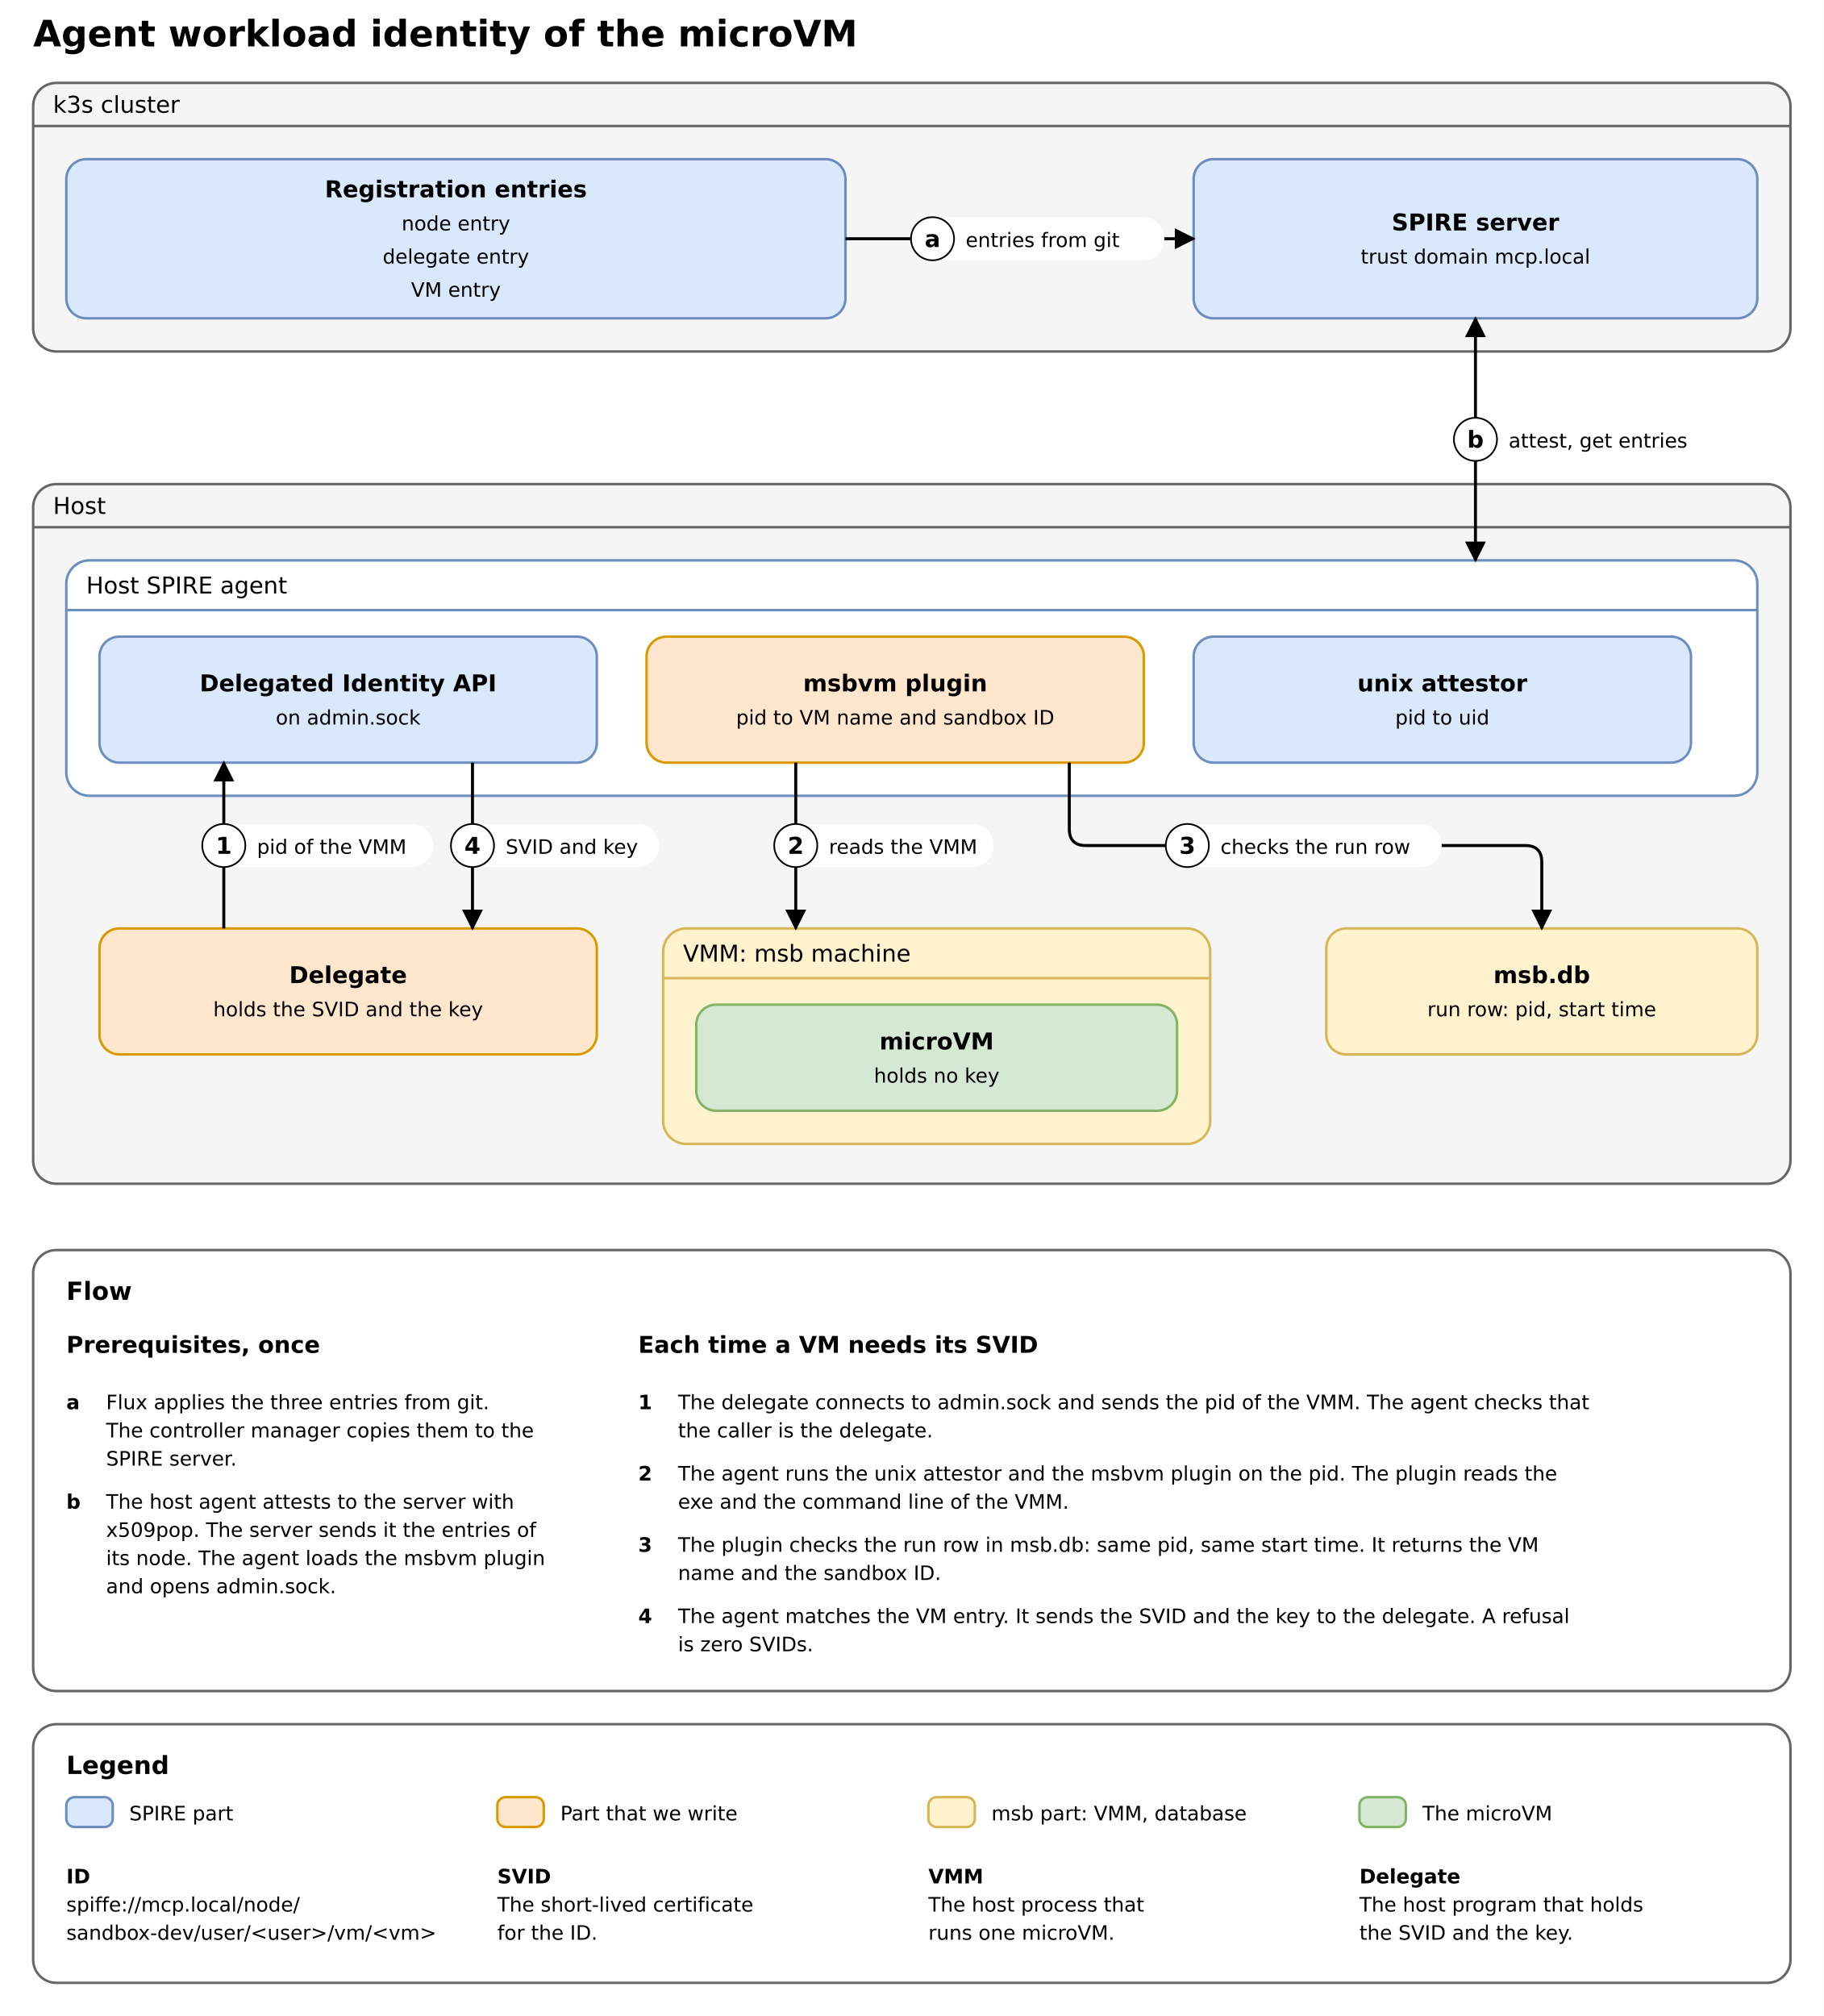
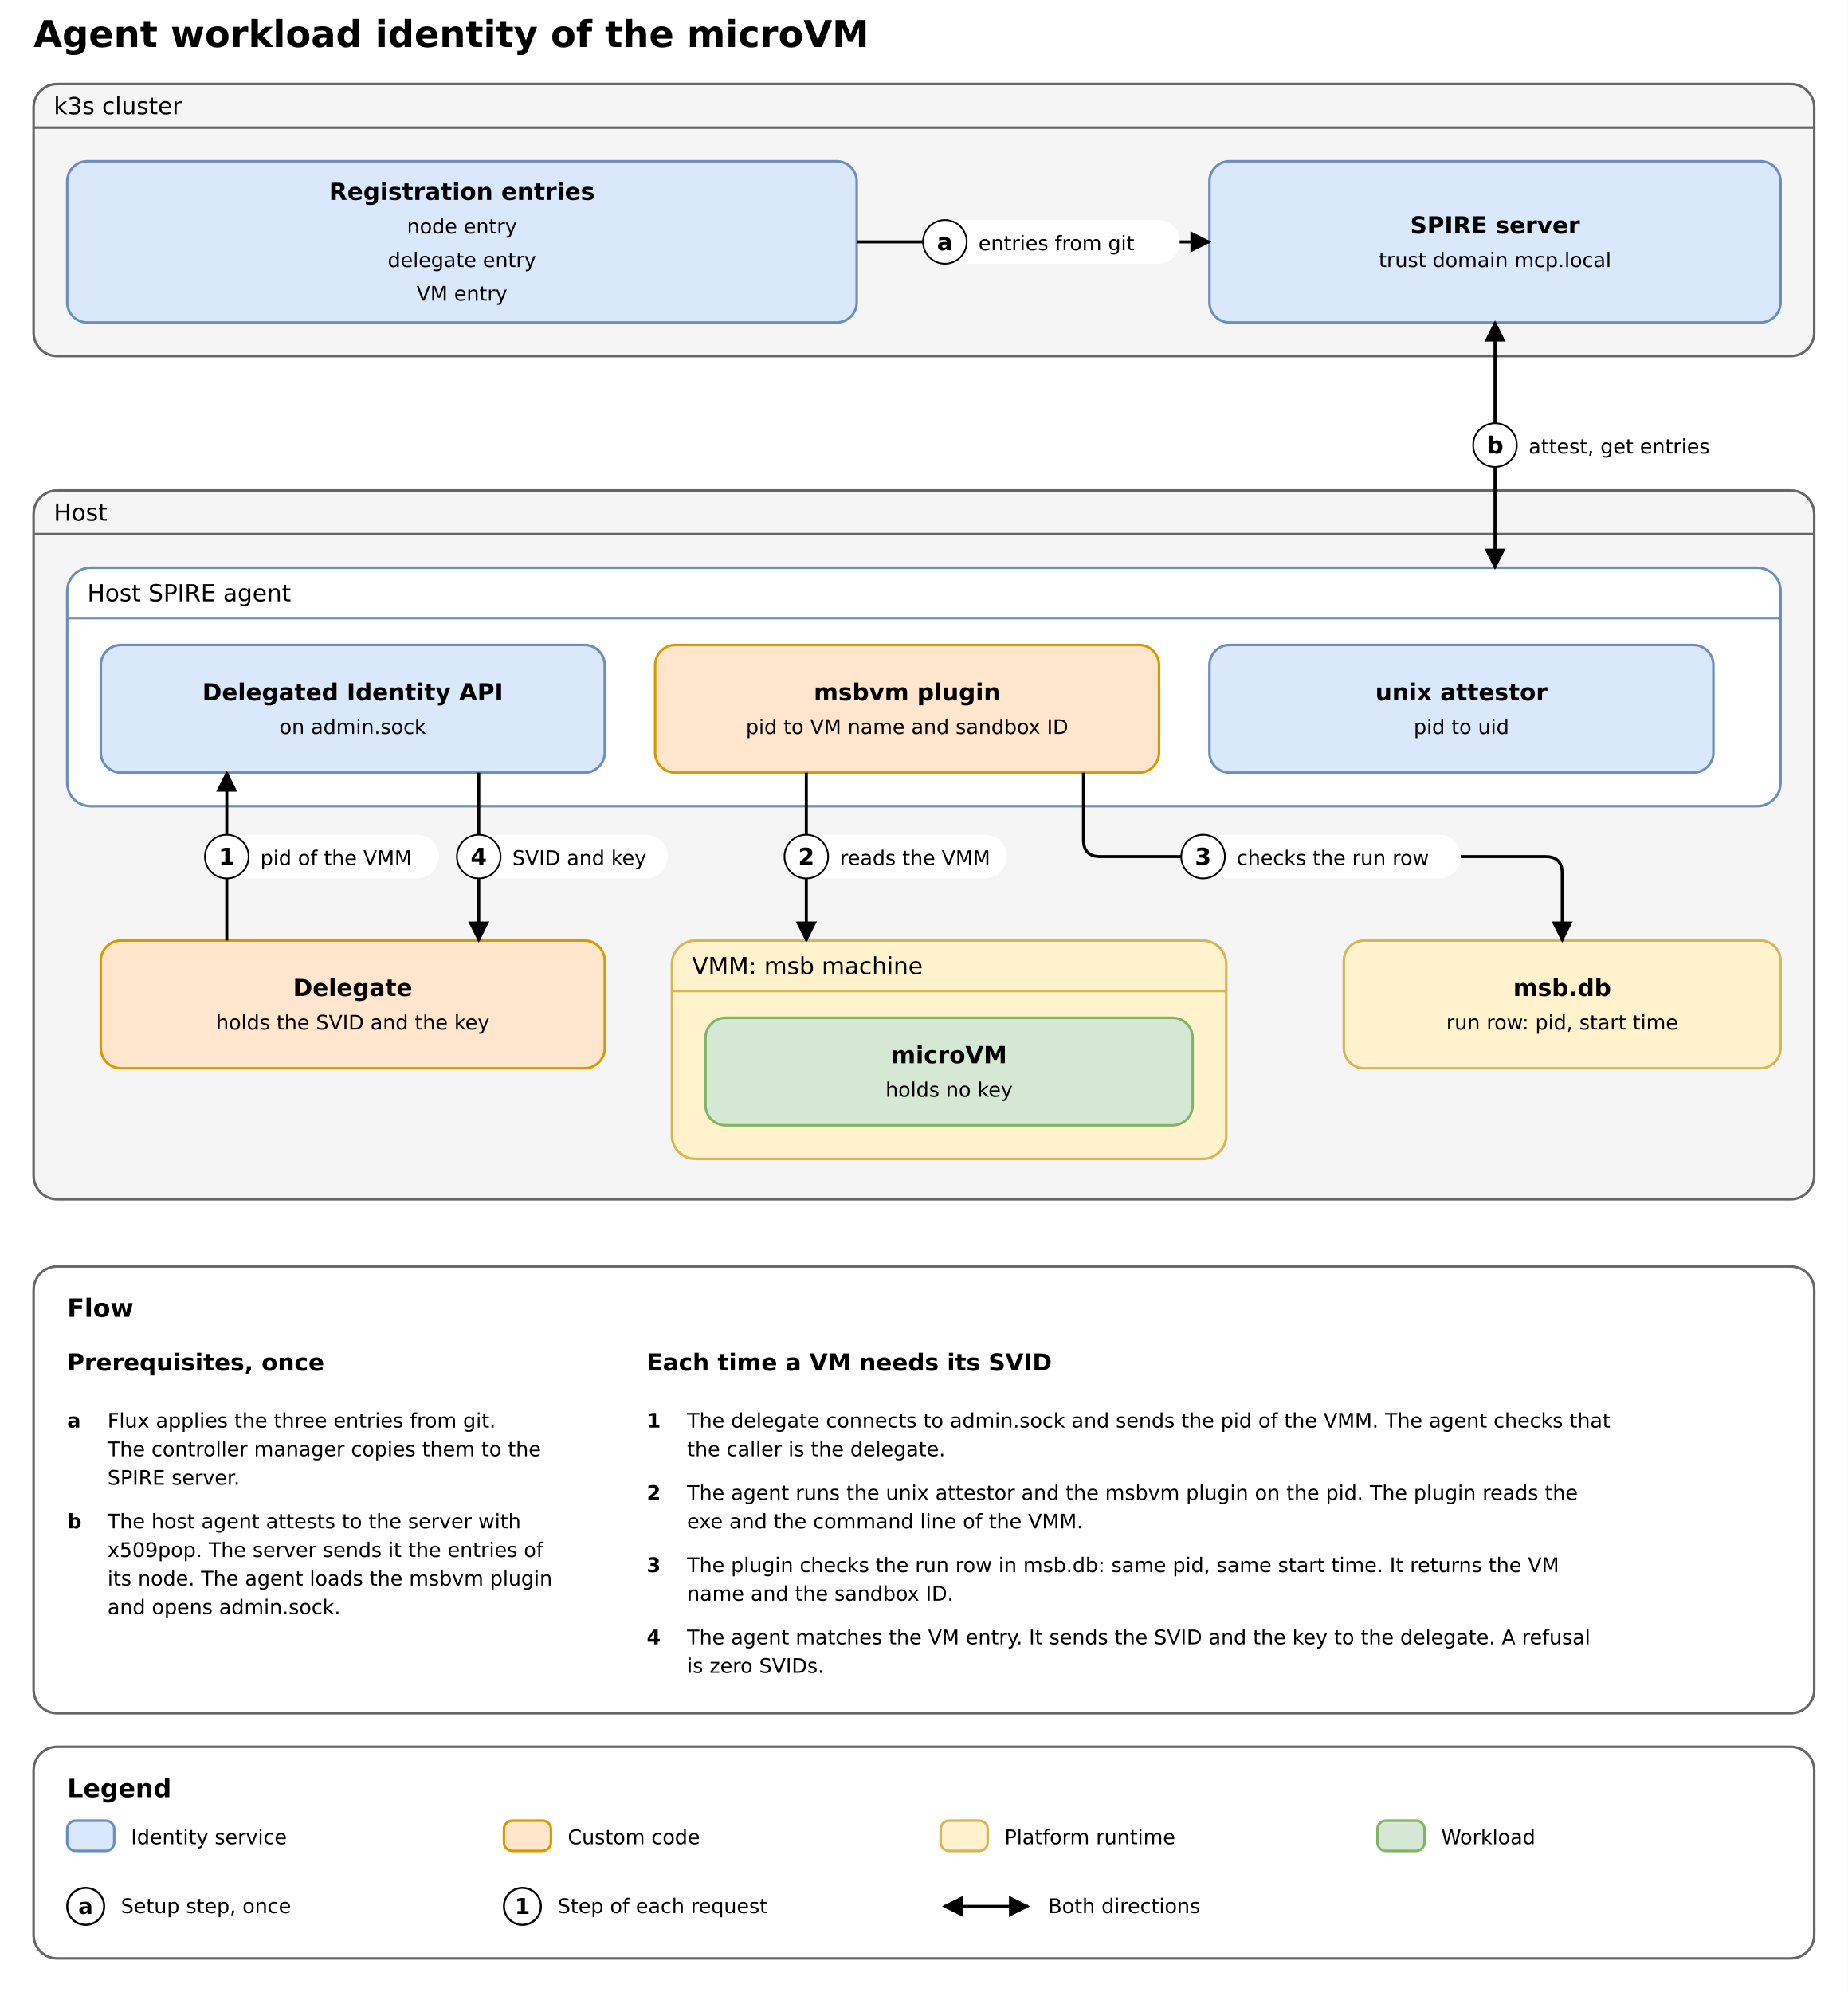
- <svg xmlns="http://www.w3.org/2000/svg" width="1100" height="1216" viewBox="0 0 1100 1216" font-family="DejaVu Sans, Verdana, Helvetica, Arial, sans-serif">
+ <svg xmlns="http://www.w3.org/2000/svg" width="1100" height="1186" viewBox="0 0 1100 1186" font-family="DejaVu Sans, Verdana, Helvetica, Arial, sans-serif">
  <defs>
    <marker id="ar" viewBox="0 0 10 10" refX="9" refY="5" markerWidth="7" markerHeight="7" orient="auto-start-reverse">
      <path d="M0,0 L10,5 L0,10 z" fill="#000" />
    </marker>
  </defs>
-   <rect width="1100" height="1216" fill="#ffffff" />
+   <rect width="1100" height="1186" fill="#ffffff" />
  <text x="20" y="28" font-size="22" font-weight="bold" fill="#000">Agent workload identity of the microVM</text>
  <rect x="20" y="50" width="1060" height="162" rx="14" fill="#f5f5f5" stroke="#666666" stroke-width="1.5" />
  <line x1="20" y1="76" x2="1080" y2="76" stroke="#666666" stroke-width="1.5" />
  <text x="32" y="68.0" font-size="14" fill="#000">k3s cluster</text>
  <rect x="40" y="96" width="470" height="96" rx="12" fill="#dae8fc" stroke="#6c8ebf" stroke-width="1.5" />
  <text x="275.0" y="119.0" font-size="14" text-anchor="middle" fill="#000" font-weight="bold">Registration entries</text>
  <text x="275.0" y="139.0" font-size="12" text-anchor="middle" fill="#000">node entry</text>
  <text x="275.0" y="159.0" font-size="12" text-anchor="middle" fill="#000">delegate entry</text>
  <text x="275.0" y="179.0" font-size="12" text-anchor="middle" fill="#000">VM entry</text>
  <rect x="720" y="96" width="340" height="96" rx="12" fill="#dae8fc" stroke="#6c8ebf" stroke-width="1.5" />
  <text x="890.0" y="139.0" font-size="14" text-anchor="middle" fill="#000" font-weight="bold">SPIRE server</text>
  <text x="890.0" y="159.0" font-size="12" text-anchor="middle" fill="#000">trust domain mcp.local</text>
  <rect x="20" y="292" width="1060" height="422" rx="14" fill="#f5f5f5" stroke="#666666" stroke-width="1.5" />
  <line x1="20" y1="318" x2="1080" y2="318" stroke="#666666" stroke-width="1.5" />
  <text x="32" y="310.0" font-size="14" fill="#000">Host</text>
  <rect x="40" y="338" width="1020" height="142" rx="14" fill="#ffffff" stroke="#6c8ebf" stroke-width="1.5" />
  <line x1="40" y1="368" x2="1060" y2="368" stroke="#6c8ebf" stroke-width="1.5" />
  <text x="52" y="358.0" font-size="14" fill="#000">Host SPIRE agent</text>
  <rect x="60" y="384" width="300" height="76" rx="12" fill="#dae8fc" stroke="#6c8ebf" stroke-width="1.5" />
  <text x="210.0" y="417.0" font-size="14" text-anchor="middle" fill="#000" font-weight="bold">Delegated Identity API</text>
  <text x="210.0" y="437.0" font-size="12" text-anchor="middle" fill="#000">on admin.sock</text>
  <rect x="390" y="384" width="300" height="76" rx="12" fill="#ffe6cc" stroke="#d79b00" stroke-width="1.5" />
  <text x="540.0" y="417.0" font-size="14" text-anchor="middle" fill="#000" font-weight="bold">msbvm plugin</text>
  <text x="540.0" y="437.0" font-size="12" text-anchor="middle" fill="#000">pid to VM name and sandbox ID</text>
  <rect x="720" y="384" width="300" height="76" rx="12" fill="#dae8fc" stroke="#6c8ebf" stroke-width="1.5" />
  <text x="870.0" y="417.0" font-size="14" text-anchor="middle" fill="#000" font-weight="bold">unix attestor</text>
  <text x="870.0" y="437.0" font-size="12" text-anchor="middle" fill="#000">pid to uid</text>
  <rect x="60" y="560" width="300" height="76" rx="12" fill="#ffe6cc" stroke="#d79b00" stroke-width="1.5" />
  <text x="210.0" y="593.0" font-size="14" text-anchor="middle" fill="#000" font-weight="bold">Delegate</text>
  <text x="210.0" y="613.0" font-size="12" text-anchor="middle" fill="#000">holds the SVID and the key</text>
  <rect x="400" y="560" width="330" height="130" rx="14" fill="#fff2cc" stroke="#d6b656" stroke-width="1.5" />
  <line x1="400" y1="590" x2="730" y2="590" stroke="#d6b656" stroke-width="1.5" />
  <text x="412" y="580.0" font-size="14" fill="#000">VMM: msb machine</text>
  <rect x="420" y="606" width="290" height="64" rx="12" fill="#d5e8d4" stroke="#82b366" stroke-width="1.5" />
  <text x="565.0" y="633.0" font-size="14" text-anchor="middle" fill="#000" font-weight="bold">microVM</text>
  <text x="565.0" y="653.0" font-size="12" text-anchor="middle" fill="#000">holds no key</text>
  <rect x="800" y="560" width="260" height="76" rx="12" fill="#fff2cc" stroke="#d6b656" stroke-width="1.5" />
  <text x="930.0" y="593.0" font-size="14" text-anchor="middle" fill="#000" font-weight="bold">msb.db</text>
  <text x="930.0" y="613.0" font-size="12" text-anchor="middle" fill="#000">run row: pid, start time</text>
  <path d="M510.0,144.0 L720.0,144.0" fill="none" stroke="#000" stroke-width="1.8" marker-end="url(#ar)" />
  <path d="M890.0,338.0 L890.0,192.0" fill="none" stroke="#000" stroke-width="1.8" marker-end="url(#ar)" marker-start="url(#ar)" />
  <path d="M135.0,560.0 L135.0,460.0" fill="none" stroke="#000" stroke-width="1.8" marker-end="url(#ar)" />
  <path d="M285.0,460.0 L285.0,560.0" fill="none" stroke="#000" stroke-width="1.8" marker-end="url(#ar)" />
  <path d="M480.0,460.0 L480.0,560.0" fill="none" stroke="#000" stroke-width="1.8" marker-end="url(#ar)" />
  <path d="M645.0,460.0 L645.0,500.0 Q645.0,510.0 655.0,510.0 L920.0,510.0 Q930.0,510.0 930.0,520.0 L930.0,560.0" fill="none" stroke="#000" stroke-width="1.8" marker-end="url(#ar)" />
  <rect x="549.5" y="131.0" width="152.8" height="26" rx="13" fill="#ffffff" />
  <circle cx="562.5" cy="144.0" r="13" fill="#ffffff" stroke="#000" stroke-width="1" />
  <text x="562.5" y="149.0" font-size="14" font-weight="bold" text-anchor="middle" fill="#000">a</text>
  <text x="582.5" y="149.0" font-size="12" fill="#000">entries from git</text>
  <rect x="877.0" y="252.0" width="173.2" height="26" rx="13" fill="#ffffff" />
  <circle cx="890.0" cy="265.0" r="13" fill="#ffffff" stroke="#000" stroke-width="1" />
  <text x="890.0" y="270.0" font-size="14" font-weight="bold" text-anchor="middle" fill="#000">b</text>
  <text x="910.0" y="270.0" font-size="12" fill="#000">attest, get entries</text>
  <rect x="122.0" y="497.0" width="139.2" height="26" rx="13" fill="#ffffff" />
  <circle cx="135.0" cy="510.0" r="13" fill="#ffffff" stroke="#000" stroke-width="1" />
  <text x="135.0" y="515.0" font-size="14" font-weight="bold" text-anchor="middle" fill="#000">1</text>
  <text x="155.0" y="515.0" font-size="12" fill="#000">pid of the VMM</text>
  <rect x="272.0" y="497.0" width="125.6" height="26" rx="13" fill="#ffffff" />
  <circle cx="285.0" cy="510.0" r="13" fill="#ffffff" stroke="#000" stroke-width="1" />
  <text x="285.0" y="515.0" font-size="14" font-weight="bold" text-anchor="middle" fill="#000">4</text>
  <text x="305.0" y="515.0" font-size="12" fill="#000">SVID and key</text>
  <rect x="467.0" y="497.0" width="132.4" height="26" rx="13" fill="#ffffff" />
  <circle cx="480.0" cy="510.0" r="13" fill="#ffffff" stroke="#000" stroke-width="1" />
  <text x="480.0" y="515.0" font-size="14" font-weight="bold" text-anchor="middle" fill="#000">2</text>
  <text x="500.0" y="515.0" font-size="12" fill="#000">reads the VMM</text>
  <rect x="703.2" y="497.0" width="166.4" height="26" rx="13" fill="#ffffff" />
  <circle cx="716.2" cy="510.0" r="13" fill="#ffffff" stroke="#000" stroke-width="1" />
  <text x="716.2" y="515.0" font-size="14" font-weight="bold" text-anchor="middle" fill="#000">3</text>
  <text x="736.2" y="515.0" font-size="12" fill="#000">checks the run row</text>
  <rect x="20" y="754" width="1060" height="266" rx="14" fill="#ffffff" stroke="#666666" stroke-width="1.5" />
  <text x="40" y="784" font-size="15" font-weight="bold" fill="#000">Flow</text>
  <text x="40" y="816" font-size="14" font-weight="bold" fill="#000">Prerequisites, once</text>
  <text x="40" y="850" font-size="12" font-weight="bold" fill="#000">a</text>
  <text x="64" y="850" font-size="12" fill="#000">Flux applies the three entries from git.</text>
  <text x="64" y="867" font-size="12" fill="#000">The controller manager copies them to the</text>
  <text x="64" y="884" font-size="12" fill="#000">SPIRE server.</text>
  <text x="40" y="910" font-size="12" font-weight="bold" fill="#000">b</text>
  <text x="64" y="910" font-size="12" fill="#000">The host agent attests to the server with</text>
  <text x="64" y="927" font-size="12" fill="#000">x509pop. The server sends it the entries of</text>
  <text x="64" y="944" font-size="12" fill="#000">its node. The agent loads the msbvm plugin</text>
  <text x="64" y="961" font-size="12" fill="#000">and opens admin.sock.</text>
  <text x="385" y="816" font-size="14" font-weight="bold" fill="#000">Each time a VM needs its SVID</text>
  <text x="385" y="850" font-size="12" font-weight="bold" fill="#000">1</text>
  <text x="409" y="850" font-size="12" fill="#000">The delegate connects to admin.sock and sends the pid of the VMM. The agent checks that</text>
  <text x="409" y="867" font-size="12" fill="#000">the caller is the delegate.</text>
  <text x="385" y="893" font-size="12" font-weight="bold" fill="#000">2</text>
  <text x="409" y="893" font-size="12" fill="#000">The agent runs the unix attestor and the msbvm plugin on the pid. The plugin reads the</text>
  <text x="409" y="910" font-size="12" fill="#000">exe and the command line of the VMM.</text>
  <text x="385" y="936" font-size="12" font-weight="bold" fill="#000">3</text>
  <text x="409" y="936" font-size="12" fill="#000">The plugin checks the run row in msb.db: same pid, same start time. It returns the VM</text>
  <text x="409" y="953" font-size="12" fill="#000">name and the sandbox ID.</text>
  <text x="385" y="979" font-size="12" font-weight="bold" fill="#000">4</text>
  <text x="409" y="979" font-size="12" fill="#000">The agent matches the VM entry. It sends the SVID and the key to the delegate. A refusal</text>
  <text x="409" y="996" font-size="12" fill="#000">is zero SVIDs.</text>
-   <rect x="20" y="1040" width="1060" height="156" rx="14" fill="#ffffff" stroke="#666666" stroke-width="1.5" />
+   <rect x="20" y="1040" width="1060" height="126" rx="14" fill="#ffffff" stroke="#666666" stroke-width="1.5" />
  <text x="40" y="1070" font-size="15" font-weight="bold" fill="#000">Legend</text>
  <rect x="40" y="1084" width="28" height="18" rx="5" fill="#dae8fc" stroke="#6c8ebf" stroke-width="1.5" />
-   <text x="78" y="1098" font-size="12" fill="#000">SPIRE part</text>
+   <text x="78" y="1098" font-size="12" fill="#000">Identity service</text>
  <rect x="300" y="1084" width="28" height="18" rx="5" fill="#ffe6cc" stroke="#d79b00" stroke-width="1.5" />
-   <text x="338" y="1098" font-size="12" fill="#000">Part that we write</text>
+   <text x="338" y="1098" font-size="12" fill="#000">Custom code</text>
  <rect x="560" y="1084" width="28" height="18" rx="5" fill="#fff2cc" stroke="#d6b656" stroke-width="1.5" />
-   <text x="598" y="1098" font-size="12" fill="#000">msb part: VMM, database</text>
+   <text x="598" y="1098" font-size="12" fill="#000">Platform runtime</text>
  <rect x="820" y="1084" width="28" height="18" rx="5" fill="#d5e8d4" stroke="#82b366" stroke-width="1.5" />
-   <text x="858" y="1098" font-size="12" fill="#000">The microVM</text>
-   <text x="40" y="1136" font-size="12" font-weight="bold" fill="#000">ID</text>
-   <text x="40" y="1153" font-size="12" fill="#000">spiffe://mcp.local/node/</text>
-   <text x="40" y="1170" font-size="12" fill="#000">sandbox-dev/user/&lt;user&gt;/vm/&lt;vm&gt;</text>
-   <text x="300" y="1136" font-size="12" font-weight="bold" fill="#000">SVID</text>
-   <text x="300" y="1153" font-size="12" fill="#000">The short-lived certificate</text>
-   <text x="300" y="1170" font-size="12" fill="#000">for the ID.</text>
-   <text x="560" y="1136" font-size="12" font-weight="bold" fill="#000">VMM</text>
-   <text x="560" y="1153" font-size="12" fill="#000">The host process that</text>
-   <text x="560" y="1170" font-size="12" fill="#000">runs one microVM.</text>
-   <text x="820" y="1136" font-size="12" font-weight="bold" fill="#000">Delegate</text>
-   <text x="820" y="1153" font-size="12" fill="#000">The host program that holds</text>
-   <text x="820" y="1170" font-size="12" fill="#000">the SVID and the key.</text>
+   <text x="858" y="1098" font-size="12" fill="#000">Workload</text>
+   <circle cx="51" cy="1135" r="11" fill="#ffffff" stroke="#000" stroke-width="1.2" />
+   <text x="51" y="1139.5" font-size="13" font-weight="bold" text-anchor="middle" fill="#000">a</text>
+   <text x="72" y="1139" font-size="12" fill="#000">Setup step, once</text>
+   <circle cx="311" cy="1135" r="11" fill="#ffffff" stroke="#000" stroke-width="1.2" />
+   <text x="311" y="1139.5" font-size="13" font-weight="bold" text-anchor="middle" fill="#000">1</text>
+   <text x="332" y="1139" font-size="12" fill="#000">Step of each request</text>
+   <path d="M562,1135 L612,1135" stroke="#000" stroke-width="1.8" marker-start="url(#ar)" marker-end="url(#ar)" />
+   <text x="624" y="1139" font-size="12" fill="#000">Both directions</text>
</svg>
